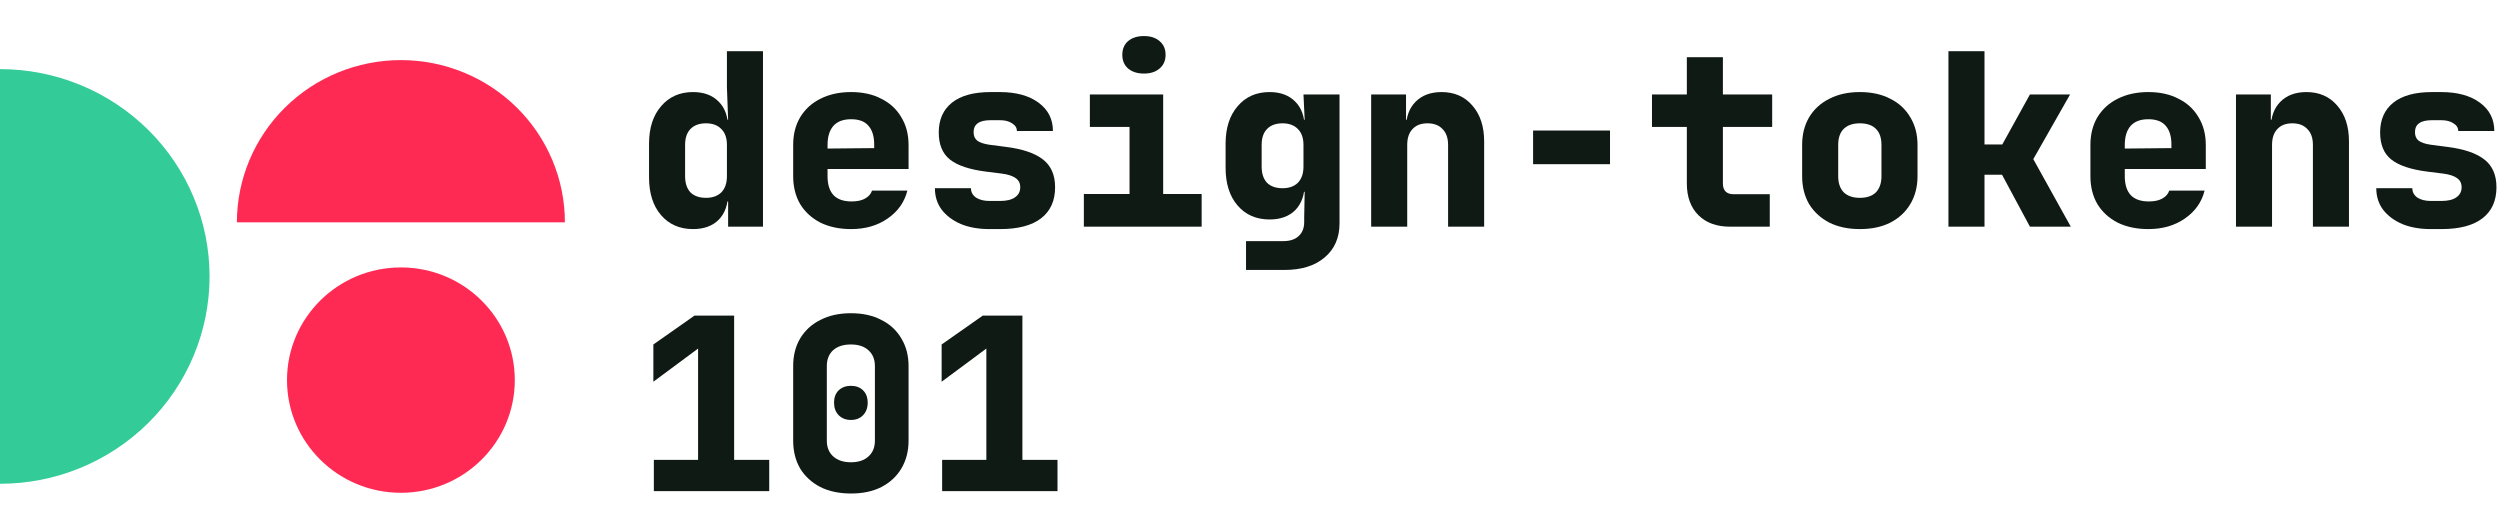
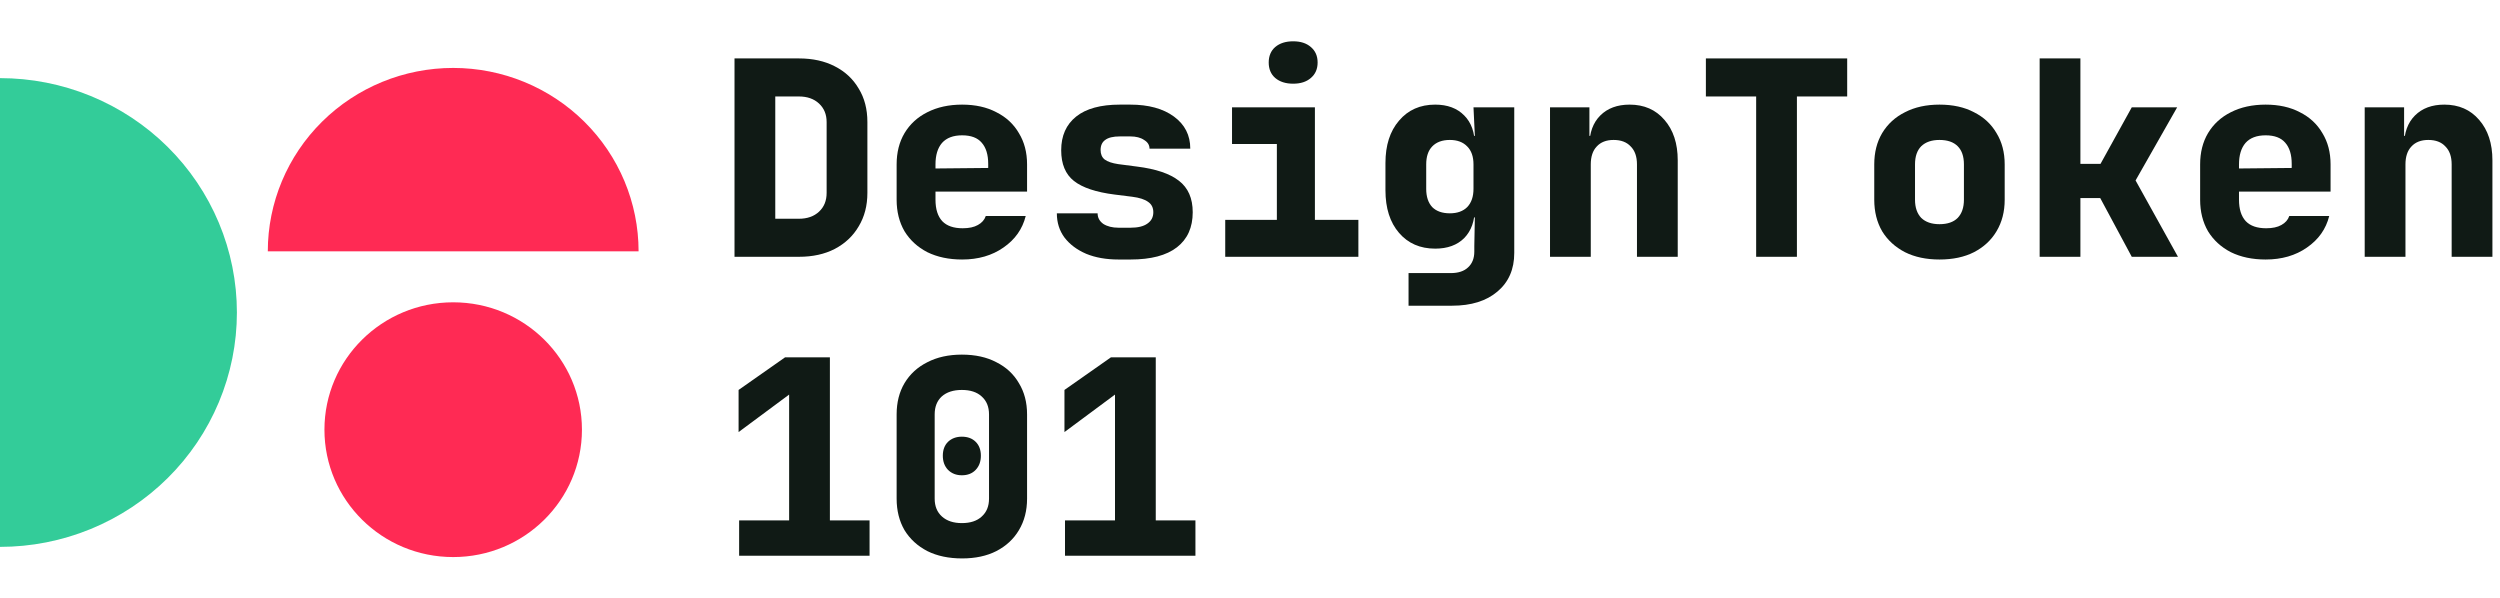
- <svg xmlns="http://www.w3.org/2000/svg" width="208" height="44" viewBox="0 0 208 44" fill="none">
+ <svg xmlns="http://www.w3.org/2000/svg" width="184" height="44" viewBox="0 0 184 44" fill="none">
  <path d="M2.0674e-06 40.25C2.29 40.25 4.557 39.804 6.672 38.937C8.788 38.07 10.71 36.799 12.329 35.198C13.948 33.596 15.232 31.694 16.108 29.601C16.985 27.508 17.436 25.265 17.436 23C17.436 20.735 16.985 18.492 16.108 16.399C15.232 14.306 13.948 12.404 12.329 10.802C10.71 9.201 8.788 7.93 6.672 7.063C4.557 6.196 2.29 5.75 2.14577e-06 5.75L2.82953e-06 23L2.0674e-06 40.25Z" fill="#33CC99" />
  <path d="M47 18.5C47 14.92 45.562 11.486 43.003 8.954C40.444 6.422 36.974 5 33.355 5C29.736 5 26.265 6.422 23.706 8.954C21.147 11.486 19.71 14.92 19.71 18.5L33.355 18.5H47Z" fill="#FF2A54" />
  <ellipse cx="33.355" cy="31.625" rx="9.476" ry="9.375" fill="#FF2A54" />
-   <path d="M78.385 40.86V38.26H82.064V29L78.344 31.76V28.66L81.764 26.26H85.064V38.26H87.984V40.86H78.385Z" fill="#101A15" />
-   <path d="M70.812 41.06C69.826 41.06 68.972 40.88 68.252 40.52C67.532 40.147 66.972 39.633 66.572 38.98C66.186 38.313 65.992 37.54 65.992 36.66V30.46C65.992 29.58 66.186 28.813 66.572 28.16C66.972 27.493 67.532 26.98 68.252 26.62C68.972 26.247 69.819 26.06 70.792 26.06C71.779 26.06 72.626 26.247 73.332 26.62C74.052 26.98 74.606 27.493 74.992 28.16C75.392 28.813 75.592 29.58 75.592 30.46V36.66C75.592 37.54 75.392 38.313 74.992 38.98C74.606 39.633 74.052 40.147 73.332 40.52C72.626 40.88 71.785 41.06 70.812 41.06ZM70.792 38.46C71.419 38.46 71.906 38.3 72.252 37.98C72.612 37.66 72.792 37.22 72.792 36.66V30.46C72.792 29.9 72.612 29.46 72.252 29.14C71.906 28.82 71.419 28.66 70.792 28.66C70.165 28.66 69.672 28.82 69.312 29.14C68.966 29.46 68.792 29.9 68.792 30.46V36.66C68.792 37.22 68.972 37.66 69.332 37.98C69.692 38.3 70.179 38.46 70.792 38.46ZM70.792 34.94C70.379 34.94 70.039 34.807 69.772 34.54C69.519 34.273 69.392 33.927 69.392 33.5C69.392 33.073 69.519 32.733 69.772 32.48C70.039 32.227 70.379 32.1 70.792 32.1C71.219 32.1 71.559 32.227 71.812 32.48C72.066 32.733 72.192 33.073 72.192 33.5C72.192 33.927 72.066 34.273 71.812 34.54C71.559 34.807 71.219 34.94 70.792 34.94Z" fill="#101A15" />
-   <path d="M54.4 40.86V38.26H58.08V29L54.36 31.76V28.66L57.78 26.26H61.08V38.26H64V40.86H54.4Z" fill="#101A15" />
-   <path d="M202.246 19.06C201.34 19.06 200.546 18.92 199.866 18.64C199.186 18.346 198.653 17.946 198.266 17.44C197.893 16.933 197.706 16.34 197.706 15.66H200.706C200.706 15.98 200.846 16.24 201.126 16.44C201.42 16.626 201.793 16.72 202.246 16.72H203.126C203.673 16.72 204.086 16.62 204.366 16.42C204.66 16.22 204.806 15.94 204.806 15.58C204.806 15.246 204.68 14.993 204.426 14.82C204.173 14.633 203.78 14.506 203.246 14.44L201.966 14.28C200.593 14.106 199.593 13.773 198.966 13.28C198.34 12.786 198.026 12.033 198.026 11.02C198.026 9.953 198.393 9.126 199.126 8.54C199.86 7.953 200.933 7.66 202.346 7.66H203.106C204.453 7.66 205.526 7.953 206.326 8.54C207.126 9.126 207.526 9.913 207.526 10.9H204.526C204.526 10.633 204.393 10.42 204.126 10.26C203.873 10.086 203.533 10 203.106 10H202.346C201.853 10 201.493 10.086 201.266 10.26C201.04 10.42 200.926 10.666 200.926 11C200.926 11.306 201.026 11.54 201.226 11.7C201.44 11.86 201.773 11.973 202.226 12.04L203.606 12.22C204.993 12.393 206.02 12.74 206.686 13.26C207.366 13.78 207.706 14.553 207.706 15.58C207.706 16.7 207.32 17.56 206.546 18.16C205.773 18.76 204.633 19.06 203.126 19.06H202.246Z" fill="#101A15" />
-   <path d="M186.034 18.86V7.86H188.934V9.96H189.814L188.934 10.66C188.934 9.726 189.201 8.993 189.734 8.46C190.268 7.926 190.988 7.66 191.894 7.66C192.961 7.66 193.814 8.033 194.454 8.78C195.108 9.526 195.434 10.52 195.434 11.76V18.86H192.434V12.06C192.434 11.486 192.281 11.046 191.974 10.74C191.681 10.42 191.261 10.26 190.714 10.26C190.181 10.26 189.768 10.42 189.474 10.74C189.181 11.046 189.034 11.486 189.034 12.06V18.86H186.034Z" fill="#101A15" />
-   <path d="M178.742 19.06C177.769 19.06 176.915 18.88 176.182 18.52C175.462 18.146 174.902 17.633 174.502 16.98C174.115 16.313 173.922 15.54 173.922 14.66V12.06C173.922 11.18 174.115 10.413 174.502 9.76C174.902 9.093 175.462 8.58 176.182 8.22C176.915 7.846 177.769 7.66 178.742 7.66C179.715 7.66 180.555 7.846 181.262 8.22C181.982 8.58 182.535 9.093 182.922 9.76C183.322 10.413 183.522 11.18 183.522 12.06V14.06H176.782V14.66C176.782 15.353 176.949 15.88 177.282 16.24C177.615 16.586 178.115 16.76 178.782 16.76C179.249 16.76 179.622 16.68 179.902 16.52C180.195 16.36 180.389 16.14 180.482 15.86H183.422C183.182 16.82 182.635 17.593 181.782 18.18C180.942 18.766 179.929 19.06 178.742 19.06ZM180.662 12.52V12.02C180.662 11.34 180.502 10.82 180.182 10.46C179.875 10.1 179.395 9.92 178.742 9.92C178.089 9.92 177.595 10.106 177.262 10.48C176.942 10.853 176.782 11.38 176.782 12.06V12.36L180.862 12.32L180.662 12.52Z" fill="#101A15" />
-   <path d="M162.11 18.86V4.26H165.11V12.02H166.59L168.89 7.86H172.23L169.17 13.24L172.29 18.86H168.89L166.57 14.54H165.11V18.86H162.11Z" fill="#101A15" />
-   <path d="M154.738 19.06C153.764 19.06 152.918 18.88 152.198 18.52C151.478 18.146 150.918 17.633 150.518 16.98C150.131 16.313 149.938 15.54 149.938 14.66V12.06C149.938 11.18 150.131 10.413 150.518 9.76C150.918 9.093 151.478 8.58 152.198 8.22C152.918 7.846 153.764 7.66 154.738 7.66C155.724 7.66 156.571 7.846 157.278 8.22C157.998 8.58 158.551 9.093 158.938 9.76C159.338 10.413 159.538 11.18 159.538 12.06V14.66C159.538 15.54 159.338 16.313 158.938 16.98C158.551 17.633 157.998 18.146 157.278 18.52C156.571 18.88 155.724 19.06 154.738 19.06ZM154.738 16.46C155.324 16.46 155.771 16.306 156.078 16C156.384 15.68 156.538 15.233 156.538 14.66V12.06C156.538 11.473 156.384 11.026 156.078 10.72C155.771 10.413 155.324 10.26 154.738 10.26C154.164 10.26 153.718 10.413 153.398 10.72C153.091 11.026 152.938 11.473 152.938 12.06V14.66C152.938 15.233 153.091 15.68 153.398 16C153.718 16.306 154.164 16.46 154.738 16.46Z" fill="#101A15" />
-   <path d="M143.945 18.86C142.825 18.86 141.945 18.54 141.305 17.9C140.665 17.26 140.345 16.38 140.345 15.26V10.56H137.445V7.86H140.345V4.76H143.345V7.86H147.445V10.56H143.345V15.26C143.345 15.86 143.645 16.16 144.245 16.16H147.245V18.86H143.945Z" fill="#101A15" />
-   <path d="M127.553 13.66V10.86H133.953V13.66H127.553Z" fill="#101A15" />
-   <path d="M114.081 18.86V7.86H116.981V9.96H117.861L116.981 10.66C116.981 9.726 117.248 8.993 117.781 8.46C118.314 7.926 119.034 7.66 119.941 7.66C121.008 7.66 121.861 8.033 122.501 8.78C123.154 9.526 123.481 10.52 123.481 11.76V18.86H120.481V12.06C120.481 11.486 120.328 11.046 120.021 10.74C119.728 10.42 119.308 10.26 118.761 10.26C118.228 10.26 117.814 10.42 117.521 10.74C117.228 11.046 117.081 11.486 117.081 12.06V18.86H114.081Z" fill="#101A15" />
-   <path d="M103.669 22.46V20.06H106.769C107.329 20.06 107.755 19.92 108.049 19.64C108.355 19.36 108.509 18.973 108.509 18.48V18.06L108.549 15.96H107.849L108.549 15.26C108.549 16.206 108.289 16.946 107.769 17.48C107.249 18 106.535 18.26 105.629 18.26C104.522 18.26 103.635 17.873 102.969 17.1C102.302 16.326 101.969 15.28 101.969 13.96V11.96C101.969 10.653 102.302 9.613 102.969 8.84C103.635 8.053 104.522 7.66 105.629 7.66C106.535 7.66 107.249 7.926 107.769 8.46C108.289 8.98 108.549 9.713 108.549 10.66L107.849 9.96H108.549L108.449 7.86H111.449V18.58C111.449 19.78 111.035 20.726 110.209 21.42C109.395 22.113 108.282 22.46 106.869 22.46H103.669ZM106.709 15.66C107.255 15.66 107.682 15.506 107.989 15.2C108.295 14.88 108.449 14.433 108.449 13.86V12.06C108.449 11.486 108.295 11.046 107.989 10.74C107.682 10.42 107.255 10.26 106.709 10.26C106.149 10.26 105.715 10.42 105.409 10.74C105.115 11.046 104.969 11.486 104.969 12.06V13.86C104.969 14.433 105.115 14.88 105.409 15.2C105.715 15.506 106.149 15.66 106.709 15.66Z" fill="#101A15" />
-   <path d="M90.177 18.86V16.14H93.977V10.56H90.677V7.86H96.776V16.14H99.977V18.86H90.177ZM95.177 6.12C94.63 6.12 94.19 5.98 93.856 5.7C93.537 5.42 93.376 5.04 93.376 4.56C93.376 4.08 93.537 3.7 93.856 3.42C94.19 3.14 94.63 3 95.177 3C95.723 3 96.156 3.14 96.477 3.42C96.81 3.7 96.977 4.08 96.977 4.56C96.977 5.04 96.81 5.42 96.477 5.7C96.156 5.98 95.723 6.12 95.177 6.12Z" fill="#101A15" />
-   <path d="M82.324 19.06C81.418 19.06 80.624 18.92 79.944 18.64C79.264 18.346 78.731 17.946 78.344 17.44C77.971 16.933 77.784 16.34 77.784 15.66H80.784C80.784 15.98 80.924 16.24 81.204 16.44C81.498 16.626 81.871 16.72 82.324 16.72H83.204C83.751 16.72 84.164 16.62 84.444 16.42C84.738 16.22 84.884 15.94 84.884 15.58C84.884 15.246 84.758 14.993 84.504 14.82C84.251 14.633 83.858 14.506 83.324 14.44L82.044 14.28C80.671 14.106 79.671 13.773 79.044 13.28C78.418 12.786 78.104 12.033 78.104 11.02C78.104 9.953 78.471 9.126 79.204 8.54C79.938 7.953 81.011 7.66 82.424 7.66H83.184C84.531 7.66 85.604 7.953 86.404 8.54C87.204 9.126 87.604 9.913 87.604 10.9H84.604C84.604 10.633 84.471 10.42 84.204 10.26C83.951 10.086 83.611 10 83.184 10H82.424C81.931 10 81.571 10.086 81.344 10.26C81.118 10.42 81.004 10.666 81.004 11C81.004 11.306 81.104 11.54 81.304 11.7C81.518 11.86 81.851 11.973 82.304 12.04L83.684 12.22C85.071 12.393 86.098 12.74 86.764 13.26C87.444 13.78 87.784 14.553 87.784 15.58C87.784 16.7 87.398 17.56 86.624 18.16C85.851 18.76 84.711 19.06 83.204 19.06H82.324Z" fill="#101A15" />
-   <path d="M70.812 19.06C69.839 19.06 68.986 18.88 68.252 18.52C67.532 18.146 66.972 17.633 66.572 16.98C66.186 16.313 65.992 15.54 65.992 14.66V12.06C65.992 11.18 66.186 10.413 66.572 9.76C66.972 9.093 67.532 8.58 68.252 8.22C68.986 7.846 69.839 7.66 70.812 7.66C71.785 7.66 72.626 7.846 73.332 8.22C74.052 8.58 74.606 9.093 74.992 9.76C75.392 10.413 75.592 11.18 75.592 12.06V14.06H68.852V14.66C68.852 15.353 69.019 15.88 69.352 16.24C69.686 16.586 70.186 16.76 70.852 16.76C71.319 16.76 71.692 16.68 71.972 16.52C72.266 16.36 72.459 16.14 72.552 15.86H75.492C75.252 16.82 74.706 17.593 73.852 18.18C73.012 18.766 71.999 19.06 70.812 19.06ZM72.732 12.52V12.02C72.732 11.34 72.572 10.82 72.252 10.46C71.945 10.1 71.466 9.92 70.812 9.92C70.159 9.92 69.665 10.106 69.332 10.48C69.012 10.853 68.852 11.38 68.852 12.06V12.36L72.932 12.32L72.732 12.52Z" fill="#101A15" />
-   <path d="M57.66 19.06C56.553 19.06 55.667 18.673 55 17.9C54.333 17.126 54 16.08 54 14.76V11.96C54 10.653 54.333 9.613 55 8.84C55.667 8.053 56.553 7.66 57.66 7.66C58.567 7.66 59.28 7.926 59.8 8.46C60.32 8.98 60.58 9.713 60.58 10.66L59.88 9.96H60.58L60.48 7.26V4.26H63.48V18.86H60.58V16.76H59.88L60.58 16.06C60.58 17.006 60.32 17.746 59.8 18.28C59.28 18.8 58.567 19.06 57.66 19.06ZM58.74 16.46C59.287 16.46 59.713 16.306 60.02 16C60.327 15.68 60.48 15.233 60.48 14.66V12.06C60.48 11.486 60.327 11.046 60.02 10.74C59.713 10.42 59.287 10.26 58.74 10.26C58.18 10.26 57.747 10.42 57.44 10.74C57.147 11.046 57 11.486 57 12.06V14.66C57 15.233 57.147 15.68 57.44 16C57.747 16.306 58.18 16.46 58.74 16.46Z" fill="#101A15" />
+   <path d="M54.06 18.9V4.3H58.8C59.813 4.3 60.693 4.493 61.44 4.88C62.2 5.267 62.787 5.813 63.2 6.52C63.627 7.213 63.84 8.033 63.84 8.98V14.2C63.84 15.133 63.627 15.953 63.2 16.66C62.787 17.367 62.2 17.92 61.44 18.32C60.693 18.707 59.813 18.9 58.8 18.9H54.06ZM57.06 16.1H58.8C59.413 16.1 59.907 15.927 60.28 15.58C60.653 15.233 60.84 14.773 60.84 14.2V8.98C60.84 8.42 60.653 7.967 60.28 7.62C59.907 7.273 59.413 7.1 58.8 7.1H57.06V16.1Z" fill="#101A15" />
+   <path d="M70.812 19.1C69.839 19.1 68.986 18.92 68.252 18.56C67.532 18.187 66.972 17.673 66.572 17.02C66.186 16.353 65.992 15.58 65.992 14.7V12.1C65.992 11.22 66.186 10.453 66.572 9.8C66.972 9.133 67.532 8.62 68.252 8.26C68.986 7.887 69.839 7.7 70.812 7.7C71.786 7.7 72.626 7.887 73.332 8.26C74.052 8.62 74.606 9.133 74.992 9.8C75.392 10.453 75.592 11.22 75.592 12.1V14.1H68.852V14.7C68.852 15.393 69.019 15.92 69.352 16.28C69.686 16.627 70.186 16.8 70.852 16.8C71.319 16.8 71.692 16.72 71.972 16.56C72.266 16.4 72.459 16.18 72.552 15.9H75.492C75.252 16.86 74.706 17.633 73.852 18.22C73.012 18.807 71.999 19.1 70.812 19.1ZM72.732 12.56V12.06C72.732 11.38 72.572 10.86 72.252 10.5C71.946 10.14 71.466 9.96 70.812 9.96C70.159 9.96 69.666 10.147 69.332 10.52C69.012 10.893 68.852 11.42 68.852 12.1V12.4L72.932 12.36L72.732 12.56Z" fill="#101A15" />
+   <path d="M82.324 19.1C81.418 19.1 80.624 18.96 79.944 18.68C79.264 18.387 78.731 17.987 78.344 17.48C77.971 16.973 77.784 16.38 77.784 15.7H80.784C80.784 16.02 80.924 16.28 81.204 16.48C81.498 16.667 81.871 16.76 82.324 16.76H83.204C83.751 16.76 84.164 16.66 84.444 16.46C84.738 16.26 84.884 15.98 84.884 15.62C84.884 15.287 84.758 15.033 84.504 14.86C84.251 14.673 83.858 14.547 83.324 14.48L82.044 14.32C80.671 14.147 79.671 13.813 79.044 13.32C78.418 12.827 78.104 12.073 78.104 11.06C78.104 9.993 78.471 9.167 79.204 8.58C79.938 7.993 81.011 7.7 82.424 7.7H83.184C84.531 7.7 85.604 7.993 86.404 8.58C87.204 9.167 87.604 9.953 87.604 10.94H84.604C84.604 10.673 84.471 10.46 84.204 10.3C83.951 10.127 83.611 10.04 83.184 10.04H82.424C81.931 10.04 81.571 10.127 81.344 10.3C81.118 10.46 81.004 10.707 81.004 11.04C81.004 11.347 81.104 11.58 81.304 11.74C81.518 11.9 81.851 12.013 82.304 12.08L83.684 12.26C85.071 12.433 86.098 12.78 86.764 13.3C87.444 13.82 87.784 14.593 87.784 15.62C87.784 16.74 87.398 17.6 86.624 18.2C85.851 18.8 84.711 19.1 83.204 19.1H82.324Z" fill="#101A15" />
+   <path d="M90.177 18.9V16.18H93.977V10.6H90.677V7.9H96.777V16.18H99.977V18.9H90.177ZM95.177 6.16C94.63 6.16 94.19 6.02 93.857 5.74C93.537 5.46 93.377 5.08 93.377 4.6C93.377 4.12 93.537 3.74 93.857 3.46C94.19 3.18 94.63 3.04 95.177 3.04C95.723 3.04 96.157 3.18 96.477 3.46C96.81 3.74 96.977 4.12 96.977 4.6C96.977 5.08 96.81 5.46 96.477 5.74C96.157 6.02 95.723 6.16 95.177 6.16Z" fill="#101A15" />
+   <path d="M103.669 22.5V20.1H106.769C107.329 20.1 107.755 19.96 108.049 19.68C108.355 19.4 108.509 19.013 108.509 18.52V18.1L108.549 16H107.849L108.549 15.3C108.549 16.247 108.289 16.987 107.769 17.52C107.249 18.04 106.535 18.3 105.629 18.3C104.522 18.3 103.635 17.913 102.969 17.14C102.302 16.367 101.969 15.32 101.969 14V12C101.969 10.693 102.302 9.653 102.969 8.88C103.635 8.093 104.522 7.7 105.629 7.7C106.535 7.7 107.249 7.967 107.769 8.5C108.289 9.02 108.549 9.753 108.549 10.7L107.849 10H108.549L108.449 7.9H111.449V18.62C111.449 19.82 111.035 20.767 110.209 21.46C109.395 22.153 108.282 22.5 106.869 22.5H103.669ZM106.709 15.7C107.255 15.7 107.682 15.547 107.989 15.24C108.295 14.92 108.449 14.473 108.449 13.9V12.1C108.449 11.527 108.295 11.087 107.989 10.78C107.682 10.46 107.255 10.3 106.709 10.3C106.149 10.3 105.715 10.46 105.409 10.78C105.115 11.087 104.969 11.527 104.969 12.1V13.9C104.969 14.473 105.115 14.92 105.409 15.24C105.715 15.547 106.149 15.7 106.709 15.7Z" fill="#101A15" />
+   <path d="M114.081 18.9V7.9H116.981V10H117.861L116.981 10.7C116.981 9.767 117.248 9.033 117.781 8.5C118.314 7.967 119.034 7.7 119.941 7.7C121.008 7.7 121.861 8.073 122.501 8.82C123.154 9.567 123.481 10.56 123.481 11.8V18.9H120.481V12.1C120.481 11.527 120.328 11.087 120.021 10.78C119.728 10.46 119.308 10.3 118.761 10.3C118.228 10.3 117.814 10.46 117.521 10.78C117.228 11.087 117.081 11.527 117.081 12.1V18.9H114.081Z" fill="#101A15" />
+   <path d="M129.253 18.9V7.1H125.553V4.3H135.953V7.1H132.253V18.9H129.253Z" fill="#101A15" />
+   <path d="M142.745 19.1C141.772 19.1 140.925 18.92 140.205 18.56C139.485 18.187 138.925 17.673 138.525 17.02C138.139 16.353 137.945 15.58 137.945 14.7V12.1C137.945 11.22 138.139 10.453 138.525 9.8C138.925 9.133 139.485 8.62 140.205 8.26C140.925 7.887 141.772 7.7 142.745 7.7C143.732 7.7 144.579 7.887 145.285 8.26C146.005 8.62 146.559 9.133 146.945 9.8C147.345 10.453 147.545 11.22 147.545 12.1V14.7C147.545 15.58 147.345 16.353 146.945 17.02C146.559 17.673 146.005 18.187 145.285 18.56C144.579 18.92 143.732 19.1 142.745 19.1ZM142.745 16.5C143.332 16.5 143.779 16.347 144.085 16.04C144.392 15.72 144.545 15.273 144.545 14.7V12.1C144.545 11.513 144.392 11.067 144.085 10.76C143.779 10.453 143.332 10.3 142.745 10.3C142.172 10.3 141.725 10.453 141.405 10.76C141.099 11.067 140.945 11.513 140.945 12.1V14.7C140.945 15.273 141.099 15.72 141.405 16.04C141.725 16.347 142.172 16.5 142.745 16.5Z" fill="#101A15" />
+   <path d="M150.118 18.9V4.3H153.118V12.06H154.598L156.898 7.9H160.238L157.178 13.28L160.298 18.9H156.898L154.578 14.58H153.118V18.9H150.118Z" fill="#101A15" />
+   <path d="M166.75 19.1C165.776 19.1 164.923 18.92 164.19 18.56C163.47 18.187 162.91 17.673 162.51 17.02C162.123 16.353 161.93 15.58 161.93 14.7V12.1C161.93 11.22 162.123 10.453 162.51 9.8C162.91 9.133 163.47 8.62 164.19 8.26C164.923 7.887 165.776 7.7 166.75 7.7C167.723 7.7 168.563 7.887 169.27 8.26C169.99 8.62 170.543 9.133 170.93 9.8C171.33 10.453 171.53 11.22 171.53 12.1V14.1H164.79V14.7C164.79 15.393 164.956 15.92 165.29 16.28C165.623 16.627 166.123 16.8 166.79 16.8C167.256 16.8 167.63 16.72 167.91 16.56C168.203 16.4 168.396 16.18 168.49 15.9H171.43C171.19 16.86 170.643 17.633 169.79 18.22C168.95 18.807 167.936 19.1 166.75 19.1ZM168.67 12.56V12.06C168.67 11.38 168.51 10.86 168.19 10.5C167.883 10.14 167.403 9.96 166.75 9.96C166.096 9.96 165.603 10.147 165.27 10.52C164.95 10.893 164.79 11.42 164.79 12.1V12.4L168.87 12.36L168.67 12.56Z" fill="#101A15" />
+   <path d="M174.042 18.9V7.9H176.942V10H177.822L176.942 10.7C176.942 9.767 177.209 9.033 177.742 8.5C178.275 7.967 178.995 7.7 179.902 7.7C180.969 7.7 181.822 8.073 182.462 8.82C183.115 9.567 183.442 10.56 183.442 11.8V18.9H180.442V12.1C180.442 11.527 180.289 11.087 179.982 10.78C179.689 10.46 179.269 10.3 178.722 10.3C178.189 10.3 177.775 10.46 177.482 10.78C177.189 11.087 177.042 11.527 177.042 12.1V18.9H174.042Z" fill="#101A15" />
+   <path d="M54.4 40.9V38.3H58.08V29.04L54.36 31.8V28.7L57.78 26.3H61.08V38.3H64V40.9H54.4Z" fill="#101A15" />
+   <path d="M70.812 41.1C69.826 41.1 68.972 40.92 68.252 40.56C67.532 40.187 66.972 39.673 66.572 39.02C66.186 38.353 65.992 37.58 65.992 36.7V30.5C65.992 29.62 66.186 28.853 66.572 28.2C66.972 27.533 67.532 27.02 68.252 26.66C68.972 26.287 69.819 26.1 70.792 26.1C71.779 26.1 72.626 26.287 73.332 26.66C74.052 27.02 74.606 27.533 74.992 28.2C75.392 28.853 75.592 29.62 75.592 30.5V36.7C75.592 37.58 75.392 38.353 74.992 39.02C74.606 39.673 74.052 40.187 73.332 40.56C72.626 40.92 71.786 41.1 70.812 41.1ZM70.792 38.5C71.419 38.5 71.906 38.34 72.252 38.02C72.612 37.7 72.792 37.26 72.792 36.7V30.5C72.792 29.94 72.612 29.5 72.252 29.18C71.906 28.86 71.419 28.7 70.792 28.7C70.166 28.7 69.672 28.86 69.312 29.18C68.966 29.5 68.792 29.94 68.792 30.5V36.7C68.792 37.26 68.972 37.7 69.332 38.02C69.692 38.34 70.179 38.5 70.792 38.5ZM70.792 34.98C70.379 34.98 70.039 34.847 69.772 34.58C69.519 34.313 69.392 33.967 69.392 33.54C69.392 33.113 69.519 32.773 69.772 32.52C70.039 32.267 70.379 32.14 70.792 32.14C71.219 32.14 71.559 32.267 71.812 32.52C72.066 32.773 72.192 33.113 72.192 33.54C72.192 33.967 72.066 34.313 71.812 34.58C71.559 34.847 71.219 34.98 70.792 34.98Z" fill="#101A15" />
+   <path d="M78.384 40.9V38.3H82.064V29.04L78.344 31.8V28.7L81.764 26.3H85.064V38.3H87.984V40.9H78.384Z" fill="#101A15" />
</svg>
